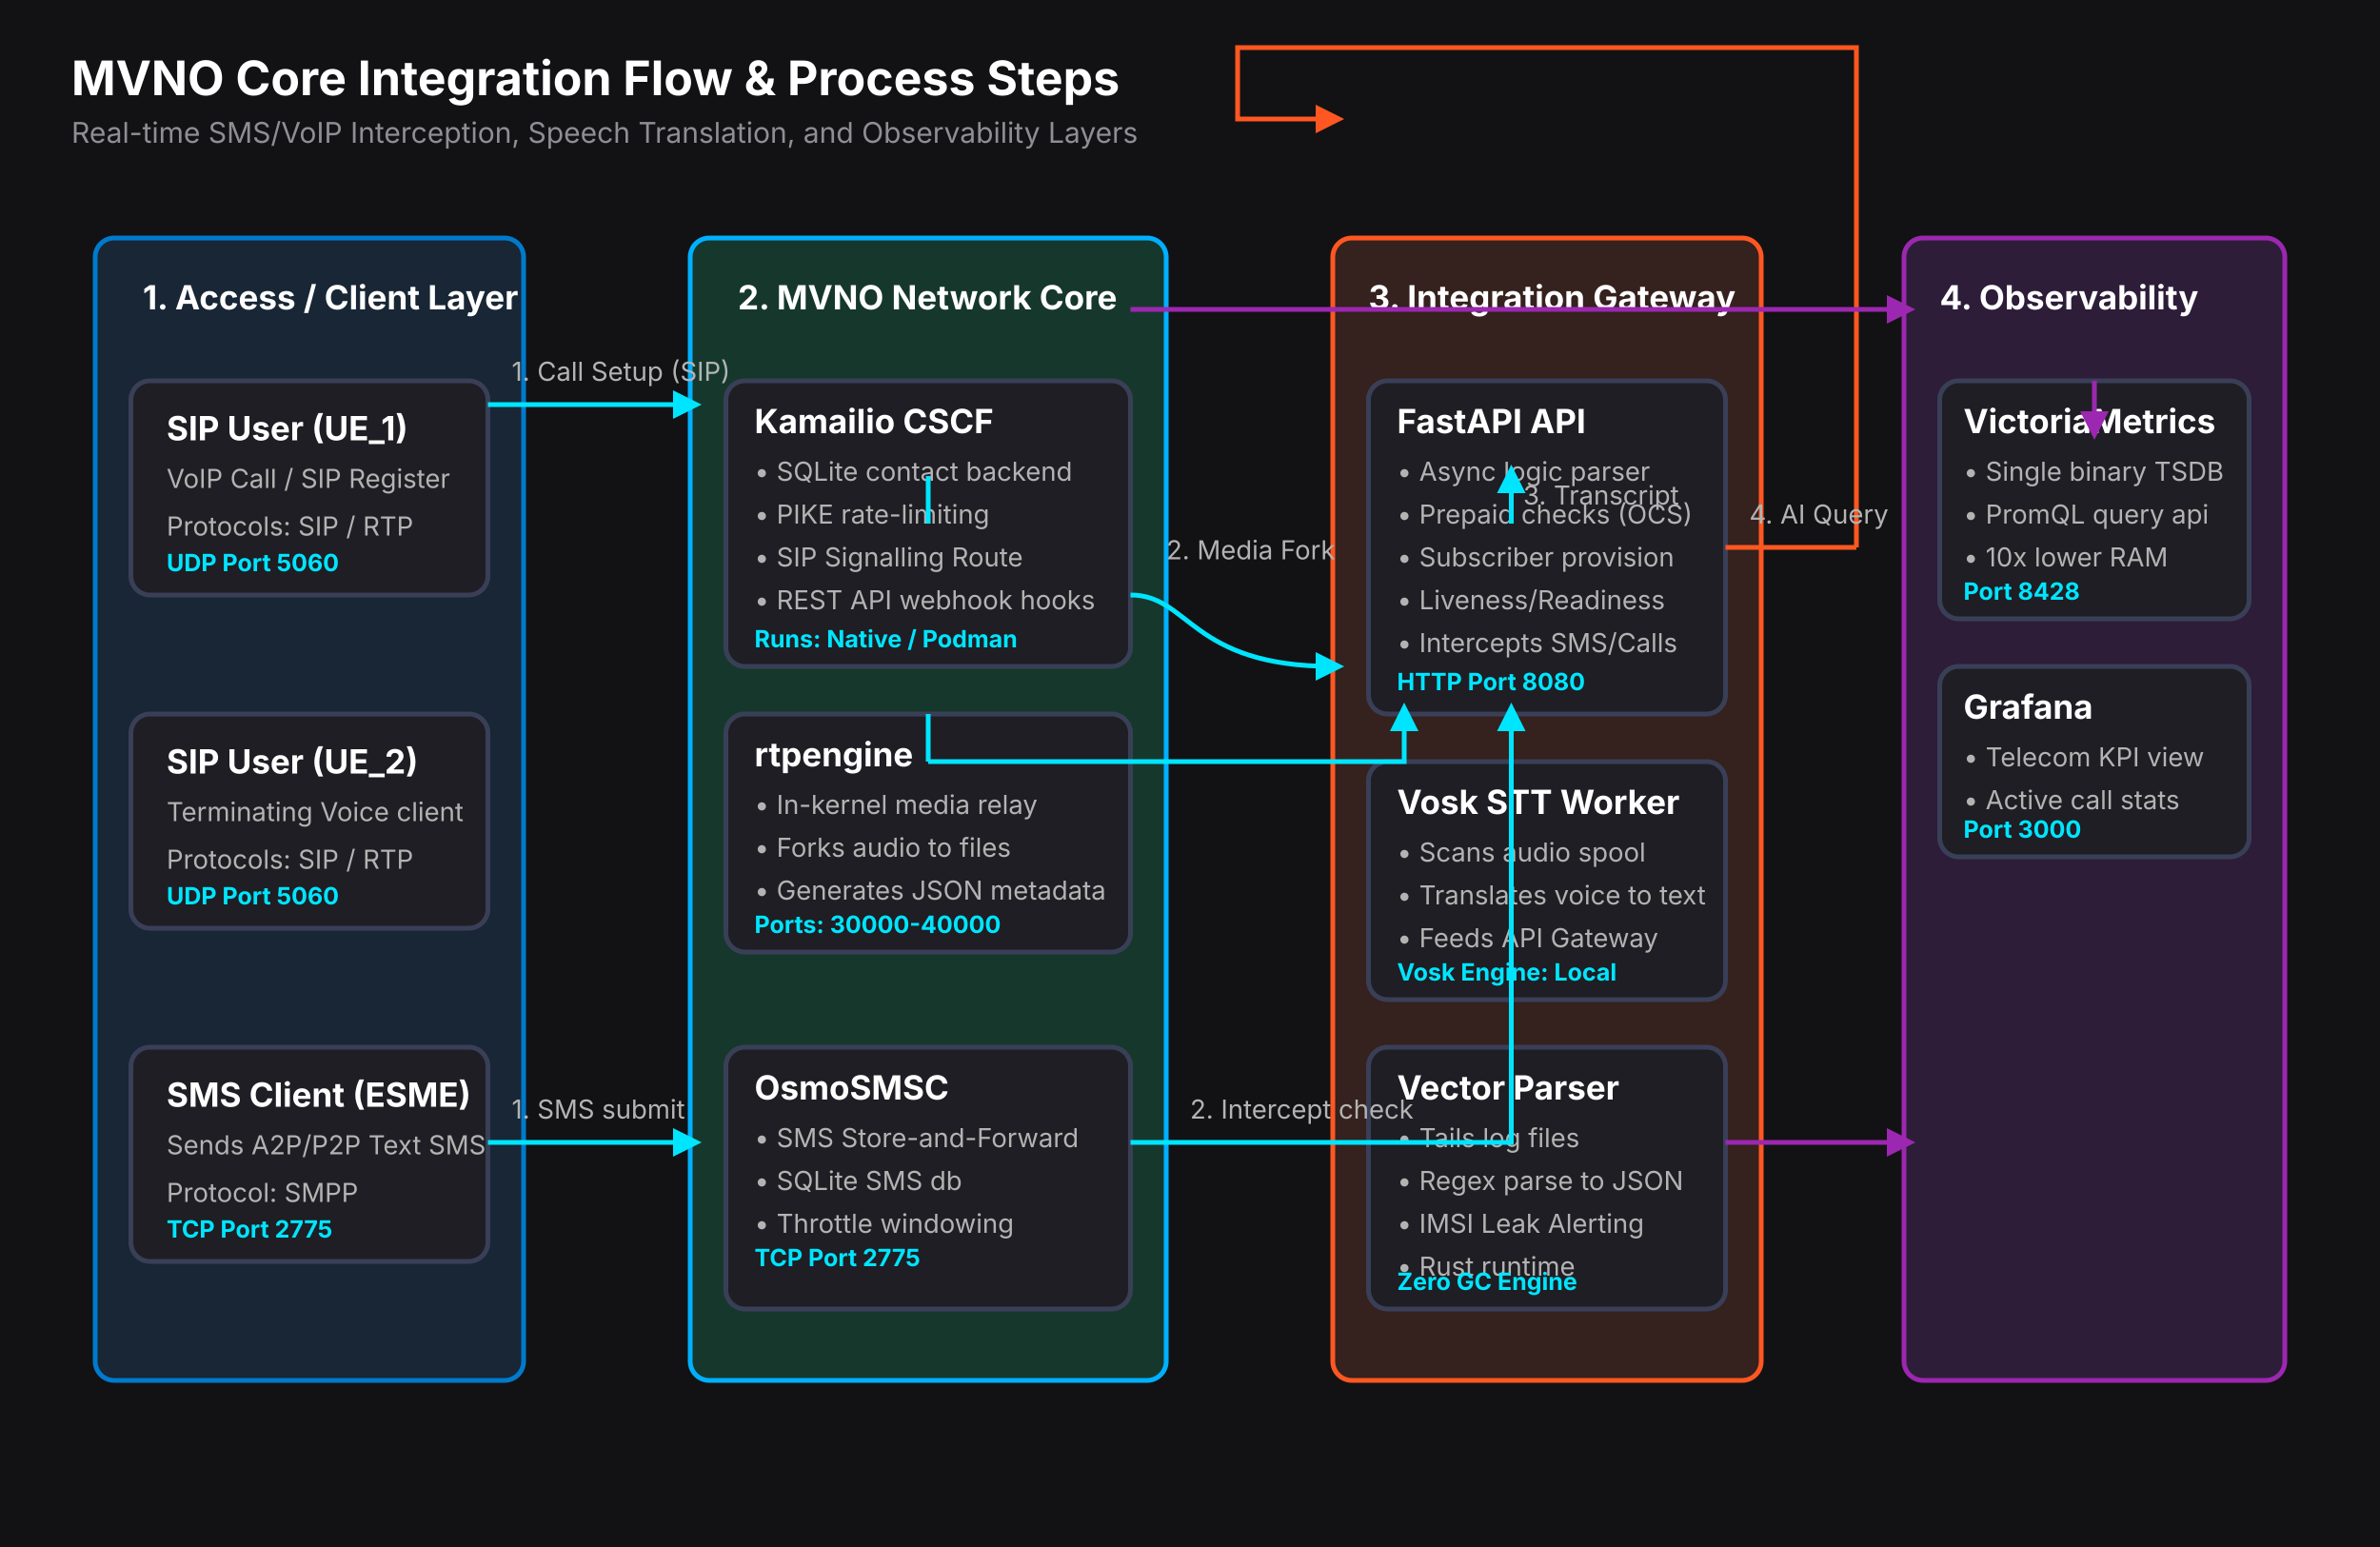
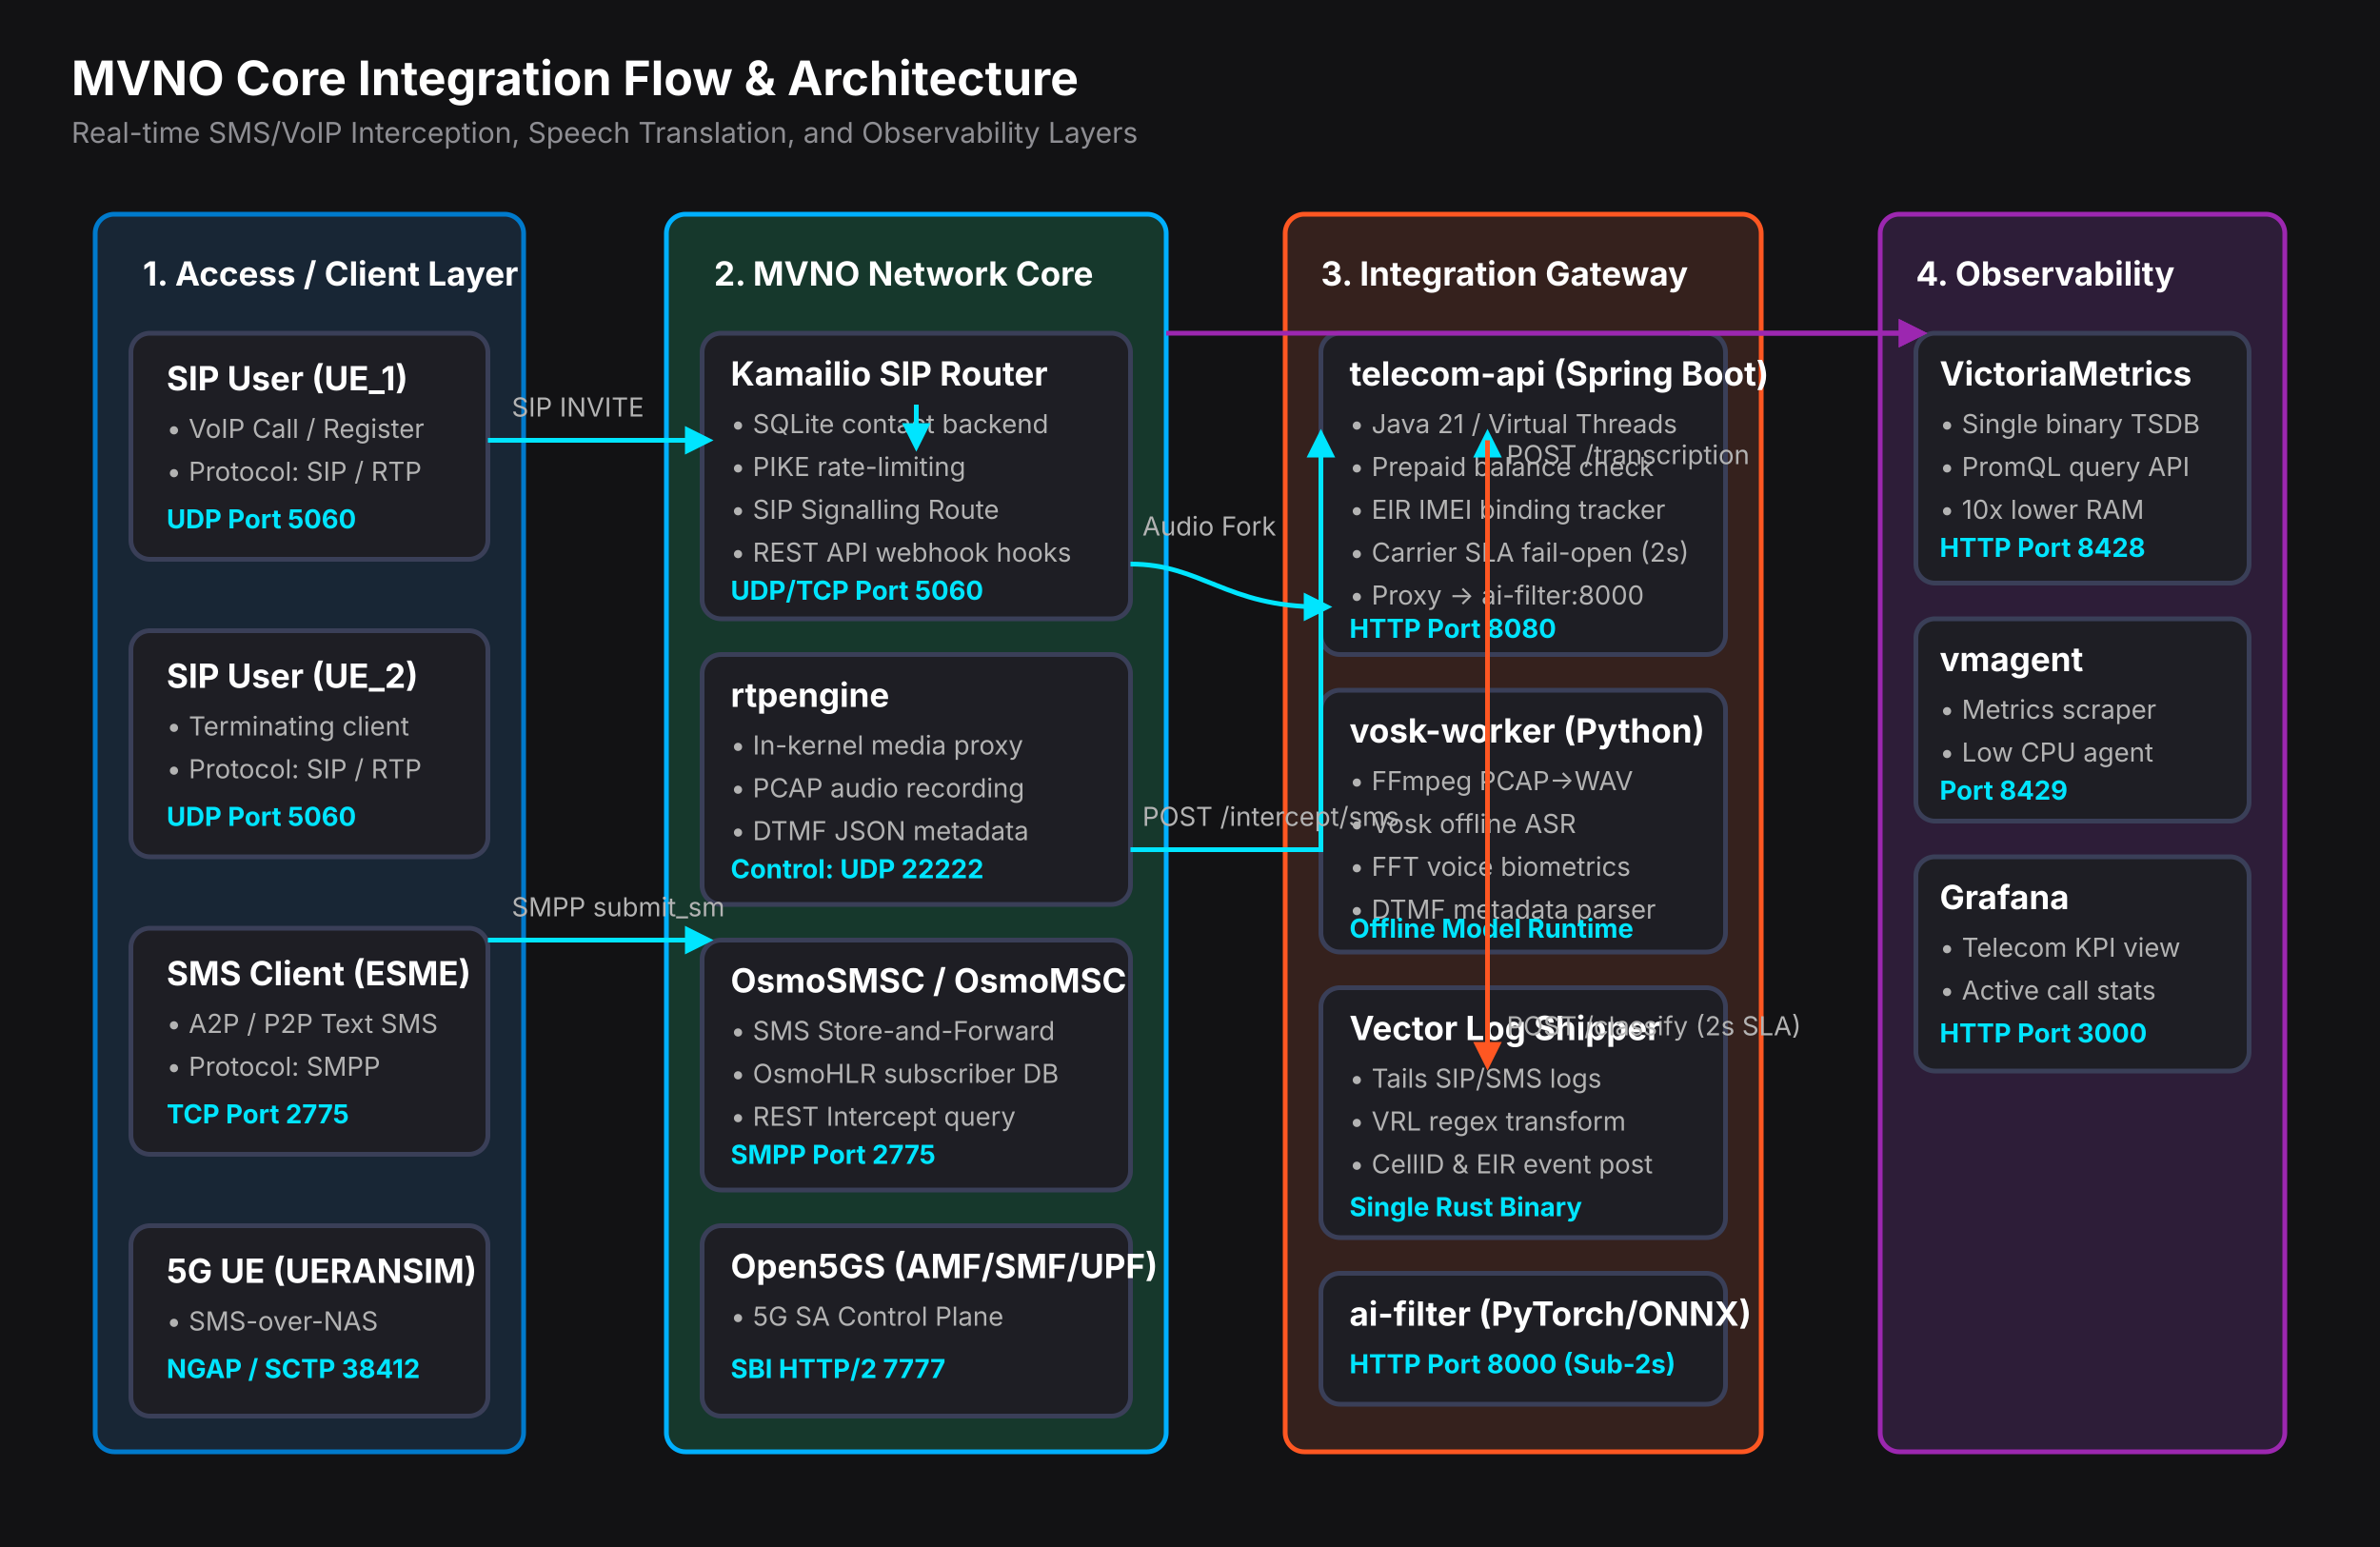
<svg xmlns="http://www.w3.org/2000/svg" viewBox="0 0 1000 650" width="100%" height="100%">
  <defs>
    <style>
      .bg { fill: #121214; }
      .box { fill: #1e1e24; stroke: #3a3f58; stroke-width: 2; rx: 8; ry: 8; }
      .client-box { fill: #182635; stroke: #007acc; stroke-width: 2; rx: 8; ry: 8; }
      .core-box { fill: #16382c; stroke: #00b0ff; stroke-width: 2; rx: 8; ry: 8; }
      .ai-box { fill: #35211d; stroke: #ff5722; stroke-width: 2; rx: 8; ry: 8; }
      .obs-box { fill: #2d1d38; stroke: #9c27b0; stroke-width: 2; rx: 8; ry: 8; }
      .text-title { font-family: 'Inter', system-ui, sans-serif; font-size: 14px; font-weight: bold; fill: #ffffff; }
      .text-body { font-family: 'Inter', system-ui, sans-serif; font-size: 11px; fill: #b3b3b3; }
-       .text-link { font-family: 'Inter', system-ui, sans-serif; font-size: 10px; fill: #00e5ff; font-weight: bold; }
+       .text-link { font-family: 'Inter', system-ui, sans-serif; font-size: 11px; fill: #00e5ff; font-weight: bold; }
      .arrow { stroke: #8e8e93; stroke-width: 2; fill: none; stroke-dasharray: 4,4; }
      .solid-arrow { stroke: #00e5ff; stroke-width: 2; fill: none; }
      .sec-arrow { stroke: #ff5722; stroke-width: 2; fill: none; }
      .obs-arrow { stroke: #9c27b0; stroke-width: 2; fill: none; }
      .marker-cap { fill: #8e8e93; }
      .marker-cyan { fill: #00e5ff; }
      .marker-orange { fill: #ff5722; }
      .marker-purple { fill: #9c27b0; }
    </style>
    <marker id="arrow-head" viewBox="0 0 10 10" refX="6" refY="5" markerWidth="6" markerHeight="6" orient="auto-start-reverse">
      <path d="M 0 0 L 10 5 L 0 10 z" class="marker-cap" />
    </marker>
    <marker id="arrow-head-cyan" viewBox="0 0 10 10" refX="6" refY="5" markerWidth="6" markerHeight="6" orient="auto-start-reverse">
      <path d="M 0 0 L 10 5 L 0 10 z" class="marker-cyan" />
    </marker>
    <marker id="arrow-head-orange" viewBox="0 0 10 10" refX="6" refY="5" markerWidth="6" markerHeight="6" orient="auto-start-reverse">
      <path d="M 0 0 L 10 5 L 0 10 z" class="marker-orange" />
    </marker>
    <marker id="arrow-head-purple" viewBox="0 0 10 10" refX="6" refY="5" markerWidth="6" markerHeight="6" orient="auto-start-reverse">
      <path d="M 0 0 L 10 5 L 0 10 z" class="marker-purple" />
    </marker>
  </defs>
  <rect width="1000" height="650" class="bg" />
-   <text x="30" y="40" font-family="'Inter', sans-serif" font-size="20" font-weight="bold" fill="#ffffff">MVNO Core Integration Flow &amp; Process Steps</text>
+   <text x="30" y="40" font-family="'Inter', sans-serif" font-size="20" font-weight="bold" fill="#ffffff">MVNO Core Integration Flow &amp; Architecture</text>
  <text x="30" y="60" font-family="'Inter', sans-serif" font-size="12" fill="#8e8e93">Real-time SMS/VoIP Interception, Speech Translation, and Observability Layers</text>
-   <g transform="translate(40, 100)">
-     <rect width="180" height="480" class="client-box" />
+   <g transform="translate(40, 90)">
+     <rect width="180" height="520" class="client-box" />
    <text x="20" y="30" class="text-title">1. Access / Client Layer</text>
-     <g transform="translate(15, 60)">
-       <rect width="150" height="90" class="box" />
-       <text x="15" y="25" class="text-title">SIP User (UE_1)</text>
-       <text x="15" y="45" class="text-body">VoIP Call / SIP Register</text>
-       <text x="15" y="65" class="text-body">Protocols: SIP / RTP</text>
-       <text x="15" y="80" class="text-link">UDP Port 5060</text>
+     <g transform="translate(15, 50)">
+       <rect width="150" height="95" class="box" />
+       <text x="15" y="24" class="text-title">SIP User (UE_1)</text>
+       <text x="15" y="44" class="text-body">• VoIP Call / Register</text>
+       <text x="15" y="62" class="text-body">• Protocol: SIP / RTP</text>
+       <text x="15" y="82" class="text-link">UDP Port 5060</text>
    </g>
-     <g transform="translate(15, 200)">
-       <rect width="150" height="90" class="box" />
-       <text x="15" y="25" class="text-title">SIP User (UE_2)</text>
-       <text x="15" y="45" class="text-body">Terminating Voice client</text>
-       <text x="15" y="65" class="text-body">Protocols: SIP / RTP</text>
-       <text x="15" y="80" class="text-link">UDP Port 5060</text>
+     <g transform="translate(15, 175)">
+       <rect width="150" height="95" class="box" />
+       <text x="15" y="24" class="text-title">SIP User (UE_2)</text>
+       <text x="15" y="44" class="text-body">• Terminating client</text>
+       <text x="15" y="62" class="text-body">• Protocol: SIP / RTP</text>
+       <text x="15" y="82" class="text-link">UDP Port 5060</text>
    </g>
-     <g transform="translate(15, 340)">
-       <rect width="150" height="90" class="box" />
-       <text x="15" y="25" class="text-title">SMS Client (ESME)</text>
-       <text x="15" y="45" class="text-body">Sends A2P/P2P Text SMS</text>
-       <text x="15" y="65" class="text-body">Protocol: SMPP</text>
-       <text x="15" y="80" class="text-link">TCP Port 2775</text>
+     <g transform="translate(15, 300)">
+       <rect width="150" height="95" class="box" />
+       <text x="15" y="24" class="text-title">SMS Client (ESME)</text>
+       <text x="15" y="44" class="text-body">• A2P / P2P Text SMS</text>
+       <text x="15" y="62" class="text-body">• Protocol: SMPP</text>
+       <text x="15" y="82" class="text-link">TCP Port 2775</text>
+     </g>
+     <g transform="translate(15, 425)">
+       <rect width="150" height="80" class="box" />
+       <text x="15" y="24" class="text-title">5G UE (UERANSIM)</text>
+       <text x="15" y="44" class="text-body">• SMS-over-NAS</text>
+       <text x="15" y="64" class="text-link">NGAP / SCTP 38412</text>
    </g>
  </g>
-   <g transform="translate(290, 100)">
-     <rect width="200" height="480" class="core-box" />
+   <g transform="translate(280, 90)">
+     <rect width="210" height="520" class="core-box" />
    <text x="20" y="30" class="text-title">2. MVNO Network Core</text>
-     <g transform="translate(15, 60)">
-       <rect width="170" height="120" class="box" />
-       <text x="12" y="22" class="text-title">Kamailio CSCF</text>
+     <g transform="translate(15, 50)">
+       <rect width="180" height="120" class="box" />
+       <text x="12" y="22" class="text-title">Kamailio SIP Router</text>
      <text x="12" y="42" class="text-body">• SQLite contact backend</text>
      <text x="12" y="60" class="text-body">• PIKE rate-limiting</text>
      <text x="12" y="78" class="text-body">• SIP Signalling Route</text>
      <text x="12" y="96" class="text-body">• REST API webhook hooks</text>
-       <text x="12" y="112" class="text-link">Runs: Native / Podman</text>
+       <text x="12" y="112" class="text-link">UDP/TCP Port 5060</text>
+     </g>
+     <g transform="translate(15, 185)">
+       <rect width="180" height="105" class="box" />
+       <text x="12" y="22" class="text-title">rtpengine</text>
+       <text x="12" y="42" class="text-body">• In-kernel media proxy</text>
+       <text x="12" y="60" class="text-body">• PCAP audio recording</text>
+       <text x="12" y="78" class="text-body">• DTMF JSON metadata</text>
+       <text x="12" y="94" class="text-link">Control: UDP 22222</text>
+     </g>
+     <g transform="translate(15, 305)">
+       <rect width="180" height="105" class="box" />
+       <text x="12" y="22" class="text-title">OsmoSMSC / OsmoMSC</text>
+       <text x="12" y="42" class="text-body">• SMS Store-and-Forward</text>
+       <text x="12" y="60" class="text-body">• OsmoHLR subscriber DB</text>
+       <text x="12" y="78" class="text-body">• REST Intercept query</text>
+       <text x="12" y="94" class="text-link">SMPP Port 2775</text>
+     </g>
+     <g transform="translate(15, 425)">
+       <rect width="180" height="80" class="box" />
+       <text x="12" y="22" class="text-title">Open5GS (AMF/SMF/UPF)</text>
+       <text x="12" y="42" class="text-body">• 5G SA Control Plane</text>
+       <text x="12" y="64" class="text-link">SBI HTTP/2 7777</text>
+     </g>
+   </g>
+   <g transform="translate(540, 90)">
+     <rect width="200" height="520" class="ai-box" />
+     <text x="15" y="30" class="text-title">3. Integration Gateway</text>
+     <g transform="translate(15, 50)">
+       <rect width="170" height="135" class="box" />
+       <text x="12" y="22" class="text-title">telecom-api (Spring Boot)</text>
+       <text x="12" y="42" class="text-body">• Java 21 / Virtual Threads</text>
+       <text x="12" y="60" class="text-body">• Prepaid balance check</text>
+       <text x="12" y="78" class="text-body">• EIR IMEI binding tracker</text>
+       <text x="12" y="96" class="text-body">• Carrier SLA fail-open (2s)</text>
+       <text x="12" y="114" class="text-body">• Proxy → ai-filter:8000</text>
+       <text x="12" y="128" class="text-link">HTTP Port 8080</text>
    </g>
    <g transform="translate(15, 200)">
-       <rect width="170" height="100" class="box" />
-       <text x="12" y="22" class="text-title">rtpengine</text>
-       <text x="12" y="42" class="text-body">• In-kernel media relay</text>
-       <text x="12" y="60" class="text-body">• Forks audio to files</text>
-       <text x="12" y="78" class="text-body">• Generates JSON metadata</text>
-       <text x="12" y="92" class="text-link">Ports: 30000-40000</text>
+       <rect width="170" height="110" class="box" />
+       <text x="12" y="22" class="text-title">vosk-worker (Python)</text>
+       <text x="12" y="42" class="text-body">• FFmpeg PCAP→WAV</text>
+       <text x="12" y="60" class="text-body">• Vosk offline ASR</text>
+       <text x="12" y="78" class="text-body">• FFT voice biometrics</text>
+       <text x="12" y="96" class="text-body">• DTMF metadata parser</text>
+       <text x="12" y="104" class="text-link">Offline Model Runtime</text>
    </g>
-     <g transform="translate(15, 340)">
-       <rect width="170" height="110" class="box" />
-       <text x="12" y="22" class="text-title">OsmoSMSC</text>
-       <text x="12" y="42" class="text-body">• SMS Store-and-Forward</text>
-       <text x="12" y="60" class="text-body">• SQLite SMS db</text>
-       <text x="12" y="78" class="text-body">• Throttle windowing</text>
-       <text x="12" y="92" class="text-link">TCP Port 2775</text>
+     <g transform="translate(15, 325)">
+       <rect width="170" height="105" class="box" />
+       <text x="12" y="22" class="text-title">Vector Log Shipper</text>
+       <text x="12" y="42" class="text-body">• Tails SIP/SMS logs</text>
+       <text x="12" y="60" class="text-body">• VRL regex transform</text>
+       <text x="12" y="78" class="text-body">• CellID &amp; EIR event post</text>
+       <text x="12" y="96" class="text-link">Single Rust Binary</text>
+     </g>
+     <g transform="translate(15, 445)">
+       <rect width="170" height="55" class="box" />
+       <text x="12" y="22" class="text-title">ai-filter (PyTorch/ONNX)</text>
+       <text x="12" y="42" class="text-link">HTTP Port 8000 (Sub-2s)</text>
    </g>
  </g>
-   <g transform="translate(560, 100)">
-     <rect width="180" height="480" class="ai-box" />
-     <text x="15" y="30" class="text-title">3. Integration Gateway</text>
-     <g transform="translate(15, 60)">
-       <rect width="150" height="140" class="box" />
-       <text x="12" y="22" class="text-title">FastAPI API</text>
-       <text x="12" y="42" class="text-body">• Async logic parser</text>
-       <text x="12" y="60" class="text-body">• Prepaid checks (OCS)</text>
-       <text x="12" y="78" class="text-body">• Subscriber provision</text>
-       <text x="12" y="96" class="text-body">• Liveness/Readiness</text>
-       <text x="12" y="114" class="text-body">• Intercepts SMS/Calls</text>
-       <text x="12" y="130" class="text-link">HTTP Port 8080</text>
-     </g>
-     <g transform="translate(15, 220)">
-       <rect width="150" height="100" class="box" />
-       <text x="12" y="22" class="text-title">Vosk STT Worker</text>
-       <text x="12" y="42" class="text-body">• Scans audio spool</text>
-       <text x="12" y="60" class="text-body">• Translates voice to text</text>
-       <text x="12" y="78" class="text-body">• Feeds API Gateway</text>
-       <text x="12" y="92" class="text-link">Vosk Engine: Local</text>
-     </g>
-     <g transform="translate(15, 340)">
-       <rect width="150" height="110" class="box" />
-       <text x="12" y="22" class="text-title">Vector Parser</text>
-       <text x="12" y="42" class="text-body">• Tails log files</text>
-       <text x="12" y="60" class="text-body">• Regex parse to JSON</text>
-       <text x="12" y="78" class="text-body">• IMSI Leak Alerting</text>
-       <text x="12" y="96" class="text-body">• Rust runtime</text>
-       <text x="12" y="102" class="text-link">Zero GC Engine</text>
-     </g>
-   </g>
-   <g transform="translate(800, 100)">
-     <rect width="160" height="480" class="obs-box" />
+   <g transform="translate(790, 90)">
+     <rect width="170" height="520" class="obs-box" />
    <text x="15" y="30" class="text-title">4. Observability</text>
-     <g transform="translate(15, 60)">
-       <rect width="130" height="100" class="box" />
+     <g transform="translate(15, 50)">
+       <rect width="140" height="105" class="box" />
      <text x="10" y="22" class="text-title">VictoriaMetrics</text>
      <text x="10" y="42" class="text-body">• Single binary TSDB</text>
-       <text x="10" y="60" class="text-body">• PromQL query api</text>
+       <text x="10" y="60" class="text-body">• PromQL query API</text>
      <text x="10" y="78" class="text-body">• 10x lower RAM</text>
-       <text x="10" y="92" class="text-link">Port 8428</text>
+       <text x="10" y="94" class="text-link">HTTP Port 8428</text>
    </g>
-     <g transform="translate(15, 180)">
-       <rect width="130" height="80" class="box" />
+     <g transform="translate(15, 170)">
+       <rect width="140" height="85" class="box" />
+       <text x="10" y="22" class="text-title">vmagent</text>
+       <text x="10" y="42" class="text-body">• Metrics scraper</text>
+       <text x="10" y="60" class="text-body">• Low CPU agent</text>
+       <text x="10" y="76" class="text-link">Port 8429</text>
+     </g>
+     <g transform="translate(15, 270)">
+       <rect width="140" height="90" class="box" />
      <text x="10" y="22" class="text-title">Grafana</text>
      <text x="10" y="42" class="text-body">• Telecom KPI view</text>
      <text x="10" y="60" class="text-body">• Active call stats</text>
-       <text x="10" y="72" class="text-link">Port 3000</text>
+       <text x="10" y="78" class="text-link">HTTP Port 3000</text>
    </g>
  </g>
-   <path d="M 205,170 L 290,170" class="solid-arrow" marker-end="url(#arrow-head-cyan)" />
-   <path d="M 390,220 L 390,200" class="solid-arrow" />
-   <path d="M 390,300 L 390,320 M 390,320 L 590,320 L 590,300" class="solid-arrow" marker-end="url(#arrow-head-cyan)" />
-   <text x="215" y="160" class="text-body" fill="#00e5ff">1. Call Setup (SIP)</text>
-   <path d="M 475,250 C 500,250 500,280 560,280" class="solid-arrow" marker-end="url(#arrow-head-cyan)" />
-   <text x="490" y="235" class="text-body" fill="#00e5ff">2. Media Fork</text>
-   <path d="M 635,220 L 635,200" class="solid-arrow" marker-end="url(#arrow-head-cyan)" />
-   <text x="640" y="212" class="text-body" fill="#00e5ff">3. Transcript</text>
-   <path d="M 205,480 L 290,480" class="solid-arrow" marker-end="url(#arrow-head-cyan)" />
-   <path d="M 475,480 L 635,480 L 635,300" class="solid-arrow" marker-end="url(#arrow-head-cyan)" />
-   <text x="215" y="470" class="text-body" fill="#00e5ff">1. SMS submit</text>
-   <text x="500" y="470" class="text-body" fill="#00e5ff">2. Intercept check</text>
-   <path d="M 725,230 L 780,230 M 780,230 L 780,20 L 520,20 L 520,50 L 560,50" class="sec-arrow" marker-end="url(#arrow-head-orange)" />
-   <text x="735" y="220" class="text-body" fill="#ff5722">4. AI Query</text>
-   <path d="M 475,130 L 800,130" class="obs-arrow" marker-end="url(#arrow-head-purple)" />
-   <path d="M 725,480 L 800,480" class="obs-arrow" marker-end="url(#arrow-head-purple)" />
-   <path d="M 880,160 L 880,180" class="obs-arrow" marker-end="url(#arrow-head-purple)" />
+   <path d="M 205,185 L 295,185" class="solid-arrow" marker-end="url(#arrow-head-cyan)" />
+   <text x="215" y="175" class="text-body" fill="#00e5ff">SIP INVITE</text>
+   <path d="M 385,170 L 385,185" class="solid-arrow" marker-end="url(#arrow-head-cyan)" />
+   <path d="M 475,237 C 505,237 515,255 555,255" class="solid-arrow" marker-end="url(#arrow-head-cyan)" />
+   <text x="480" y="225" class="text-body" fill="#00e5ff">Audio Fork</text>
+   <path d="M 625,200 L 625,185" class="solid-arrow" marker-end="url(#arrow-head-cyan)" />
+   <text x="633" y="195" class="text-body" fill="#00e5ff">POST /transcription</text>
+   <path d="M 205,395 L 295,395" class="solid-arrow" marker-end="url(#arrow-head-cyan)" />
+   <text x="215" y="385" class="text-body" fill="#00e5ff">SMPP submit_sm</text>
+   <path d="M 475,357 L 555,357 L 555,185" class="solid-arrow" marker-end="url(#arrow-head-cyan)" />
+   <text x="480" y="347" class="text-body" fill="#00e5ff">POST /intercept/sms</text>
+   <path d="M 625,185 L 625,445" class="sec-arrow" marker-end="url(#arrow-head-orange)" />
+   <text x="633" y="435" class="text-body" fill="#ff5722">POST /classify (2s SLA)</text>
+   <path d="M 490,140 L 805,140" class="obs-arrow" marker-end="url(#arrow-head-purple)" />
+   <path d="M 710,140 L 805,140" class="obs-arrow" marker-end="url(#arrow-head-purple)" />
</svg>
